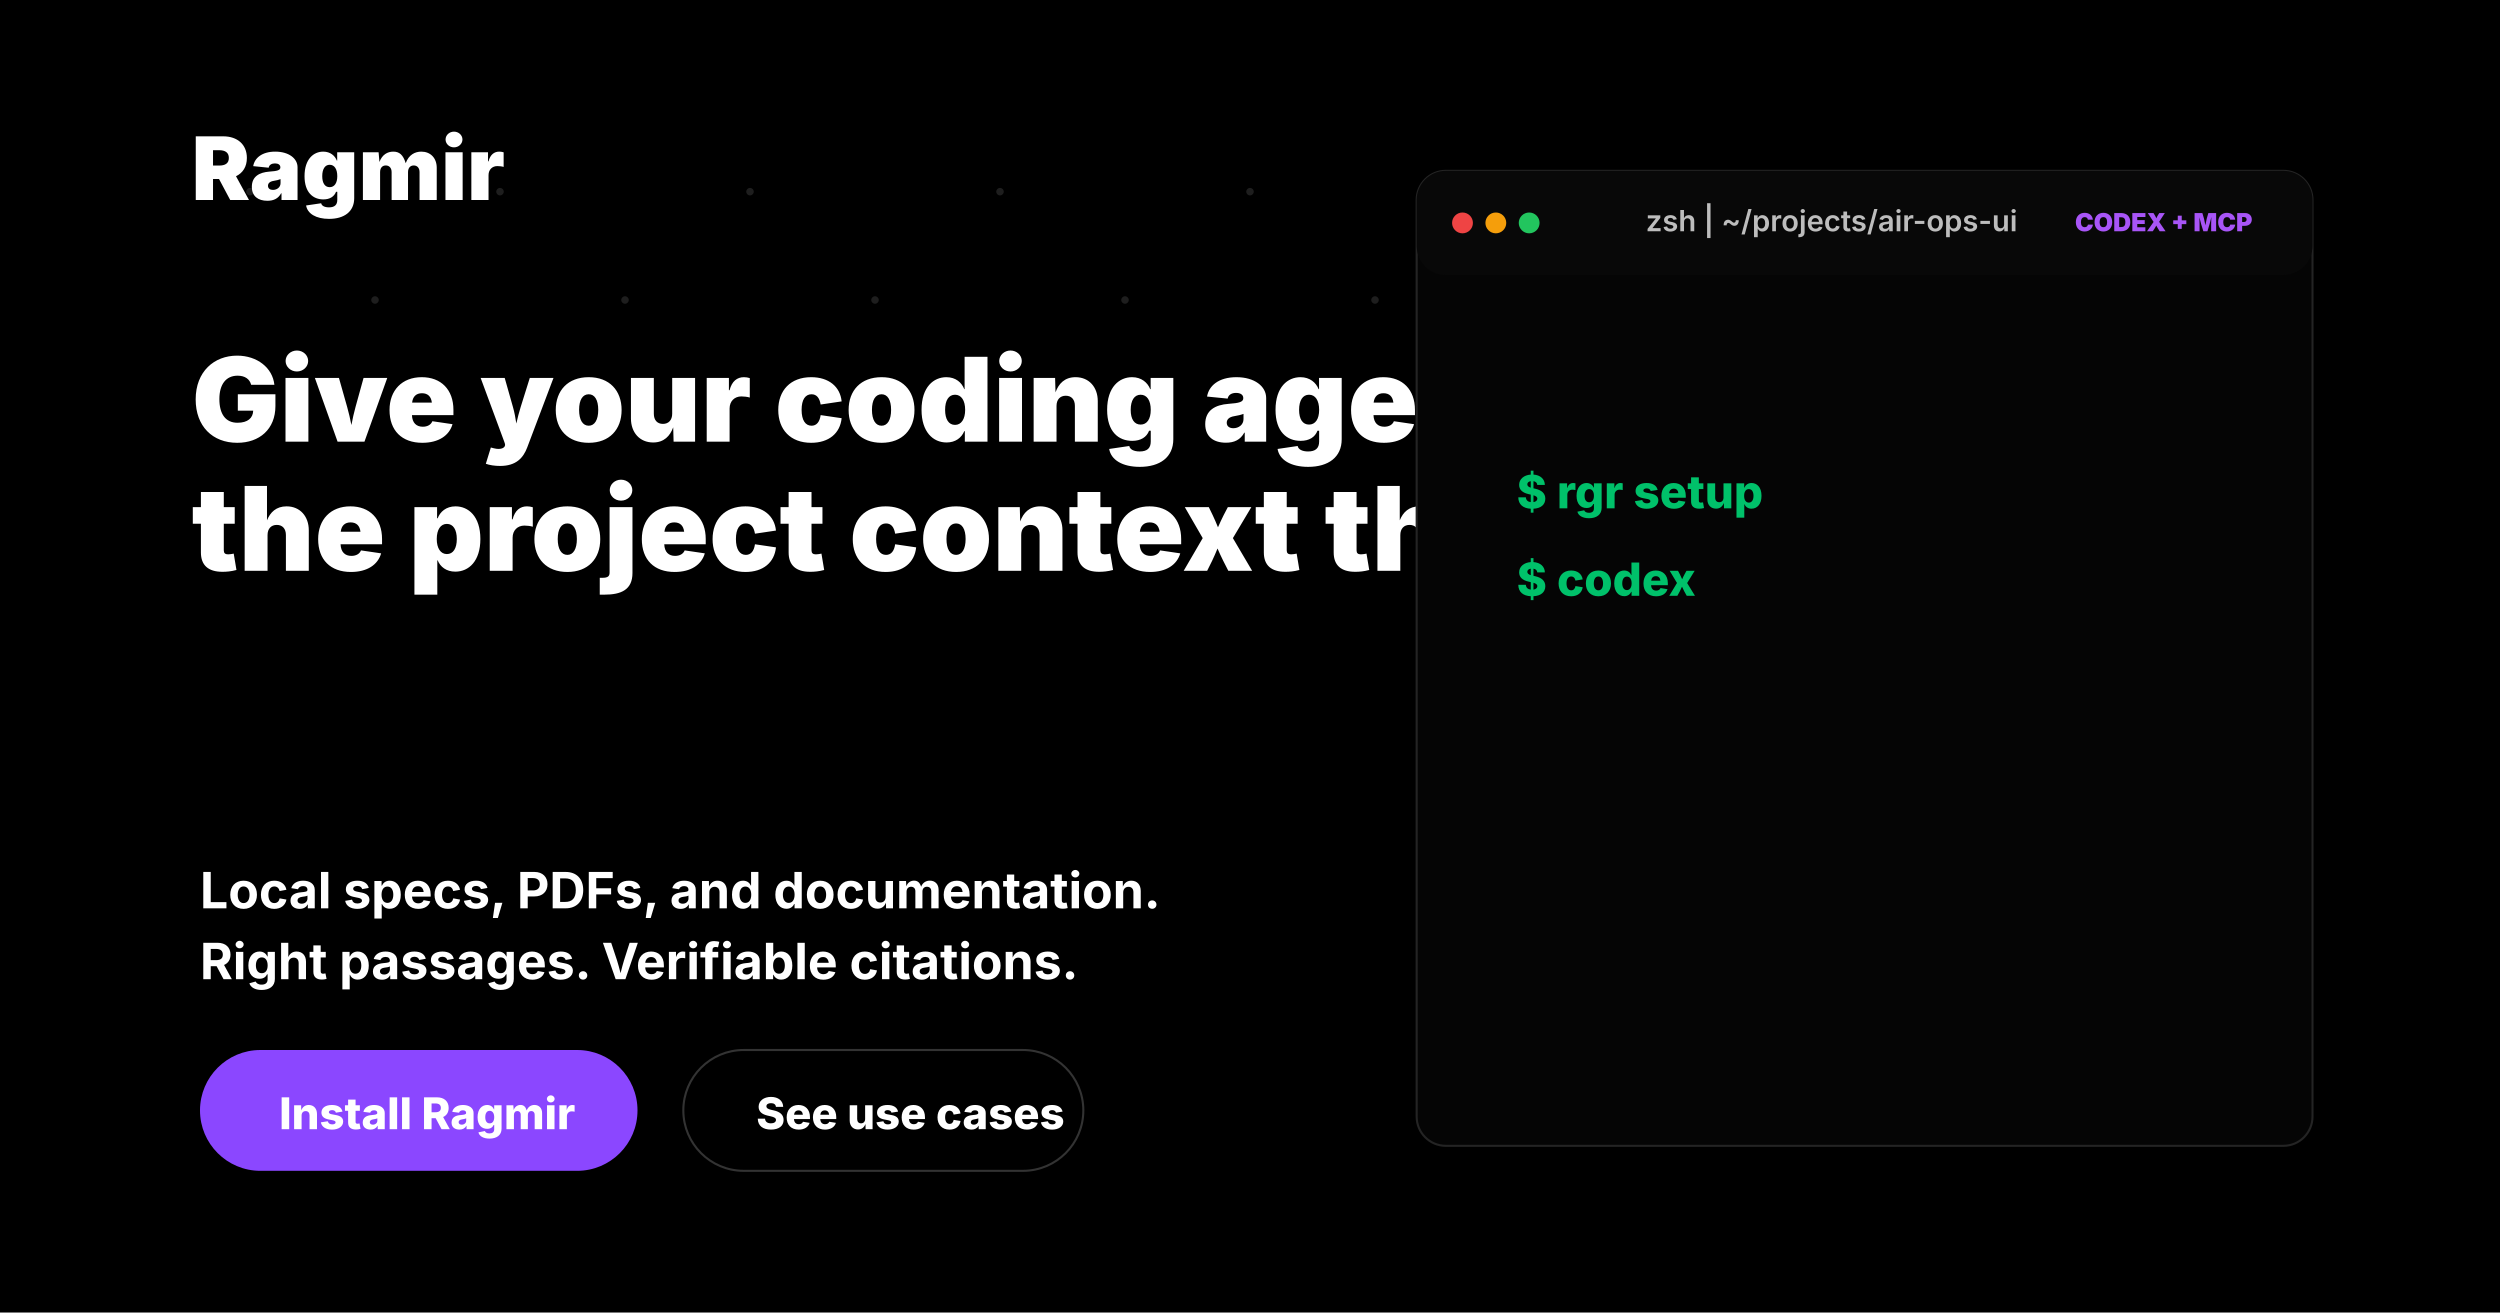
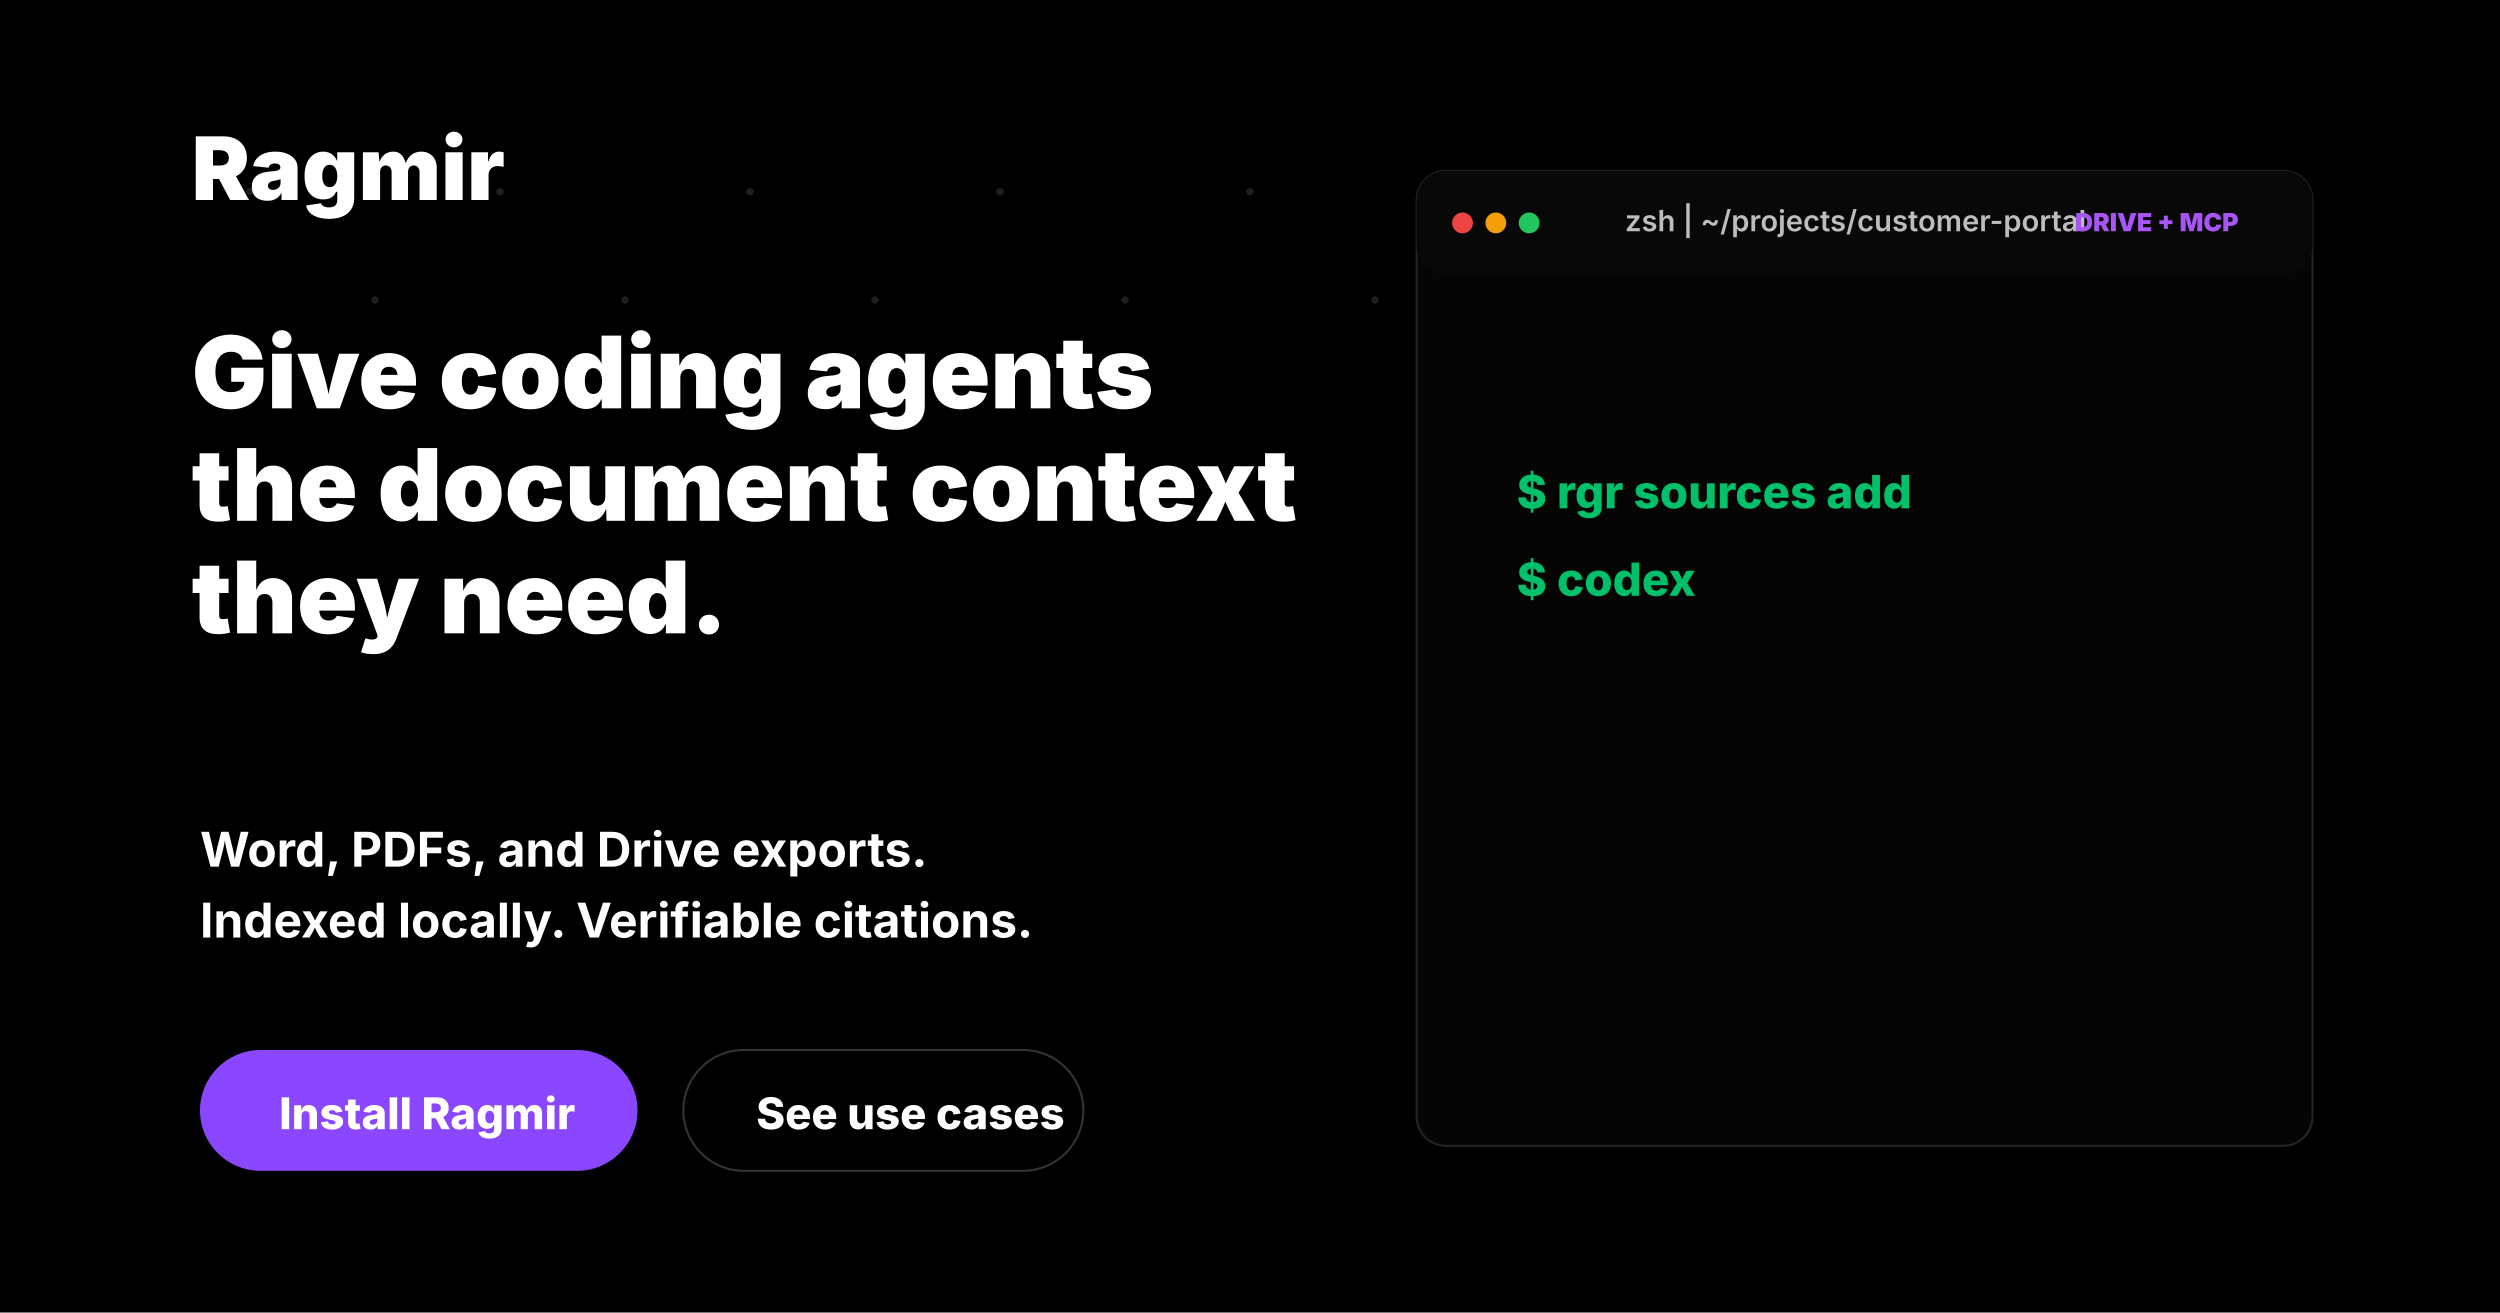
<svg xmlns="http://www.w3.org/2000/svg" viewBox="0 0 1200 630" role="img" aria-labelledby="title desc">
  <rect width="1200" height="630" fill="#000000" />
  <g fill="#ffffff" opacity="0.12">
    <circle cx="120" cy="92" r="1.8" />
    <circle cx="180" cy="144" r="1.8" />
    <circle cx="240" cy="92" r="1.8" />
    <circle cx="300" cy="144" r="1.8" />
    <circle cx="360" cy="92" r="1.8" />
    <circle cx="420" cy="144" r="1.8" />
    <circle cx="480" cy="92" r="1.8" />
    <circle cx="540" cy="144" r="1.8" />
    <circle cx="600" cy="92" r="1.8" />
    <circle cx="660" cy="144" r="1.8" />
    <circle cx="720" cy="92" r="1.8" />
    <circle cx="780" cy="144" r="1.8" />
    <circle cx="840" cy="92" r="1.8" />
    <circle cx="900" cy="144" r="1.8" />
    <circle cx="960" cy="92" r="1.8" />
    <circle cx="1020" cy="144" r="1.8" />
    <circle cx="1080" cy="92" r="1.8" />
  </g>
  <text x="92" y="96" fill="#ffffff" font-family="Inter, Arial, sans-serif" font-size="42" font-weight="900">Ragmir</text>
-   <text x="92" y="212" fill="#ffffff" font-family="Inter, Arial, sans-serif" font-size="56" font-weight="900">
-     <tspan x="92" dy="0">Give your coding agents</tspan>
-     <tspan x="92" dy="62">the project context they need.</tspan>
-   </text>
-   <text x="96" y="436" fill="#ffffff" font-family="Inter, Arial, sans-serif" font-size="24" font-weight="700">
-     <tspan x="96" dy="0">Local specs, PDFs, and documentation.</tspan>
-     <tspan x="96" dy="34">Right passages. Verifiable citations.</tspan>
-   </text>
+   <text x="92" y="196" fill="#ffffff" font-family="Inter, Arial, sans-serif" font-size="48" font-weight="900">Give coding agents</text>
+   <text x="92" y="250" fill="#ffffff" font-family="Inter, Arial, sans-serif" font-size="48" font-weight="900">the document context</text>
+   <text x="92" y="304" fill="#ffffff" font-family="Inter, Arial, sans-serif" font-size="48" font-weight="900">they need.</text>
+   <text x="96" y="416" fill="#ffffff" font-family="Inter, Arial, sans-serif" font-size="23" font-weight="700">Word, PDFs, and Drive exports.</text>
+   <text x="96" y="450" fill="#ffffff" font-family="Inter, Arial, sans-serif" font-size="23" font-weight="700">Indexed locally. Verifiable citations.</text>
  <rect x="96" y="504" width="210" height="58" rx="29" fill="#8b47ff" />
  <text x="134" y="542" fill="#ffffff" font-family="Inter, Arial, sans-serif" font-size="21" font-weight="800">Install Ragmir</text>
  <rect x="328" y="504" width="192" height="58" rx="29" fill="#000000" stroke="#333333" />
  <text x="363" y="542" fill="#ffffff" font-family="Inter, Arial, sans-serif" font-size="21" font-weight="800">See use cases</text>
  <rect x="680" y="82" width="430" height="468" rx="14" fill="#050505" stroke="#242424" />
  <rect x="680" y="82" width="430" height="50" rx="14" fill="#080808" />
  <circle cx="702" cy="107" r="5" fill="#ef4444" />
  <circle cx="718" cy="107" r="5" fill="#f59e0b" />
  <circle cx="734" cy="107" r="5" fill="#22c55e" />
-   <text x="790" y="111" fill="#bdbdbd" font-family="Inter, Arial, sans-serif" font-size="14" font-weight="600">zsh | ~/projects/air-ops-ui</text>
-   <text x="996" y="111" fill="#a855f7" font-family="Inter, Arial, sans-serif" font-size="12" font-weight="900">CODEX + MCP</text>
-   <text x="728" y="244" fill="#00c16a" font-family="Inter, Arial, sans-serif" font-size="22" font-weight="800">$ rgr setup</text>
+   <text x="780" y="111" fill="#bdbdbd" font-family="Inter, Arial, sans-serif" font-size="14" font-weight="600">zsh | ~/projects/customer-portal</text>
+   <text x="996" y="111" fill="#a855f7" font-family="Inter, Arial, sans-serif" font-size="12" font-weight="900">DRIVE + MCP</text>
+   <text x="728" y="244" fill="#00c16a" font-family="Inter, Arial, sans-serif" font-size="22" font-weight="800">$ rgr sources add</text>
  <text x="728" y="286" fill="#00c16a" font-family="Inter, Arial, sans-serif" font-size="22" font-weight="800">$ codex</text>
</svg>
